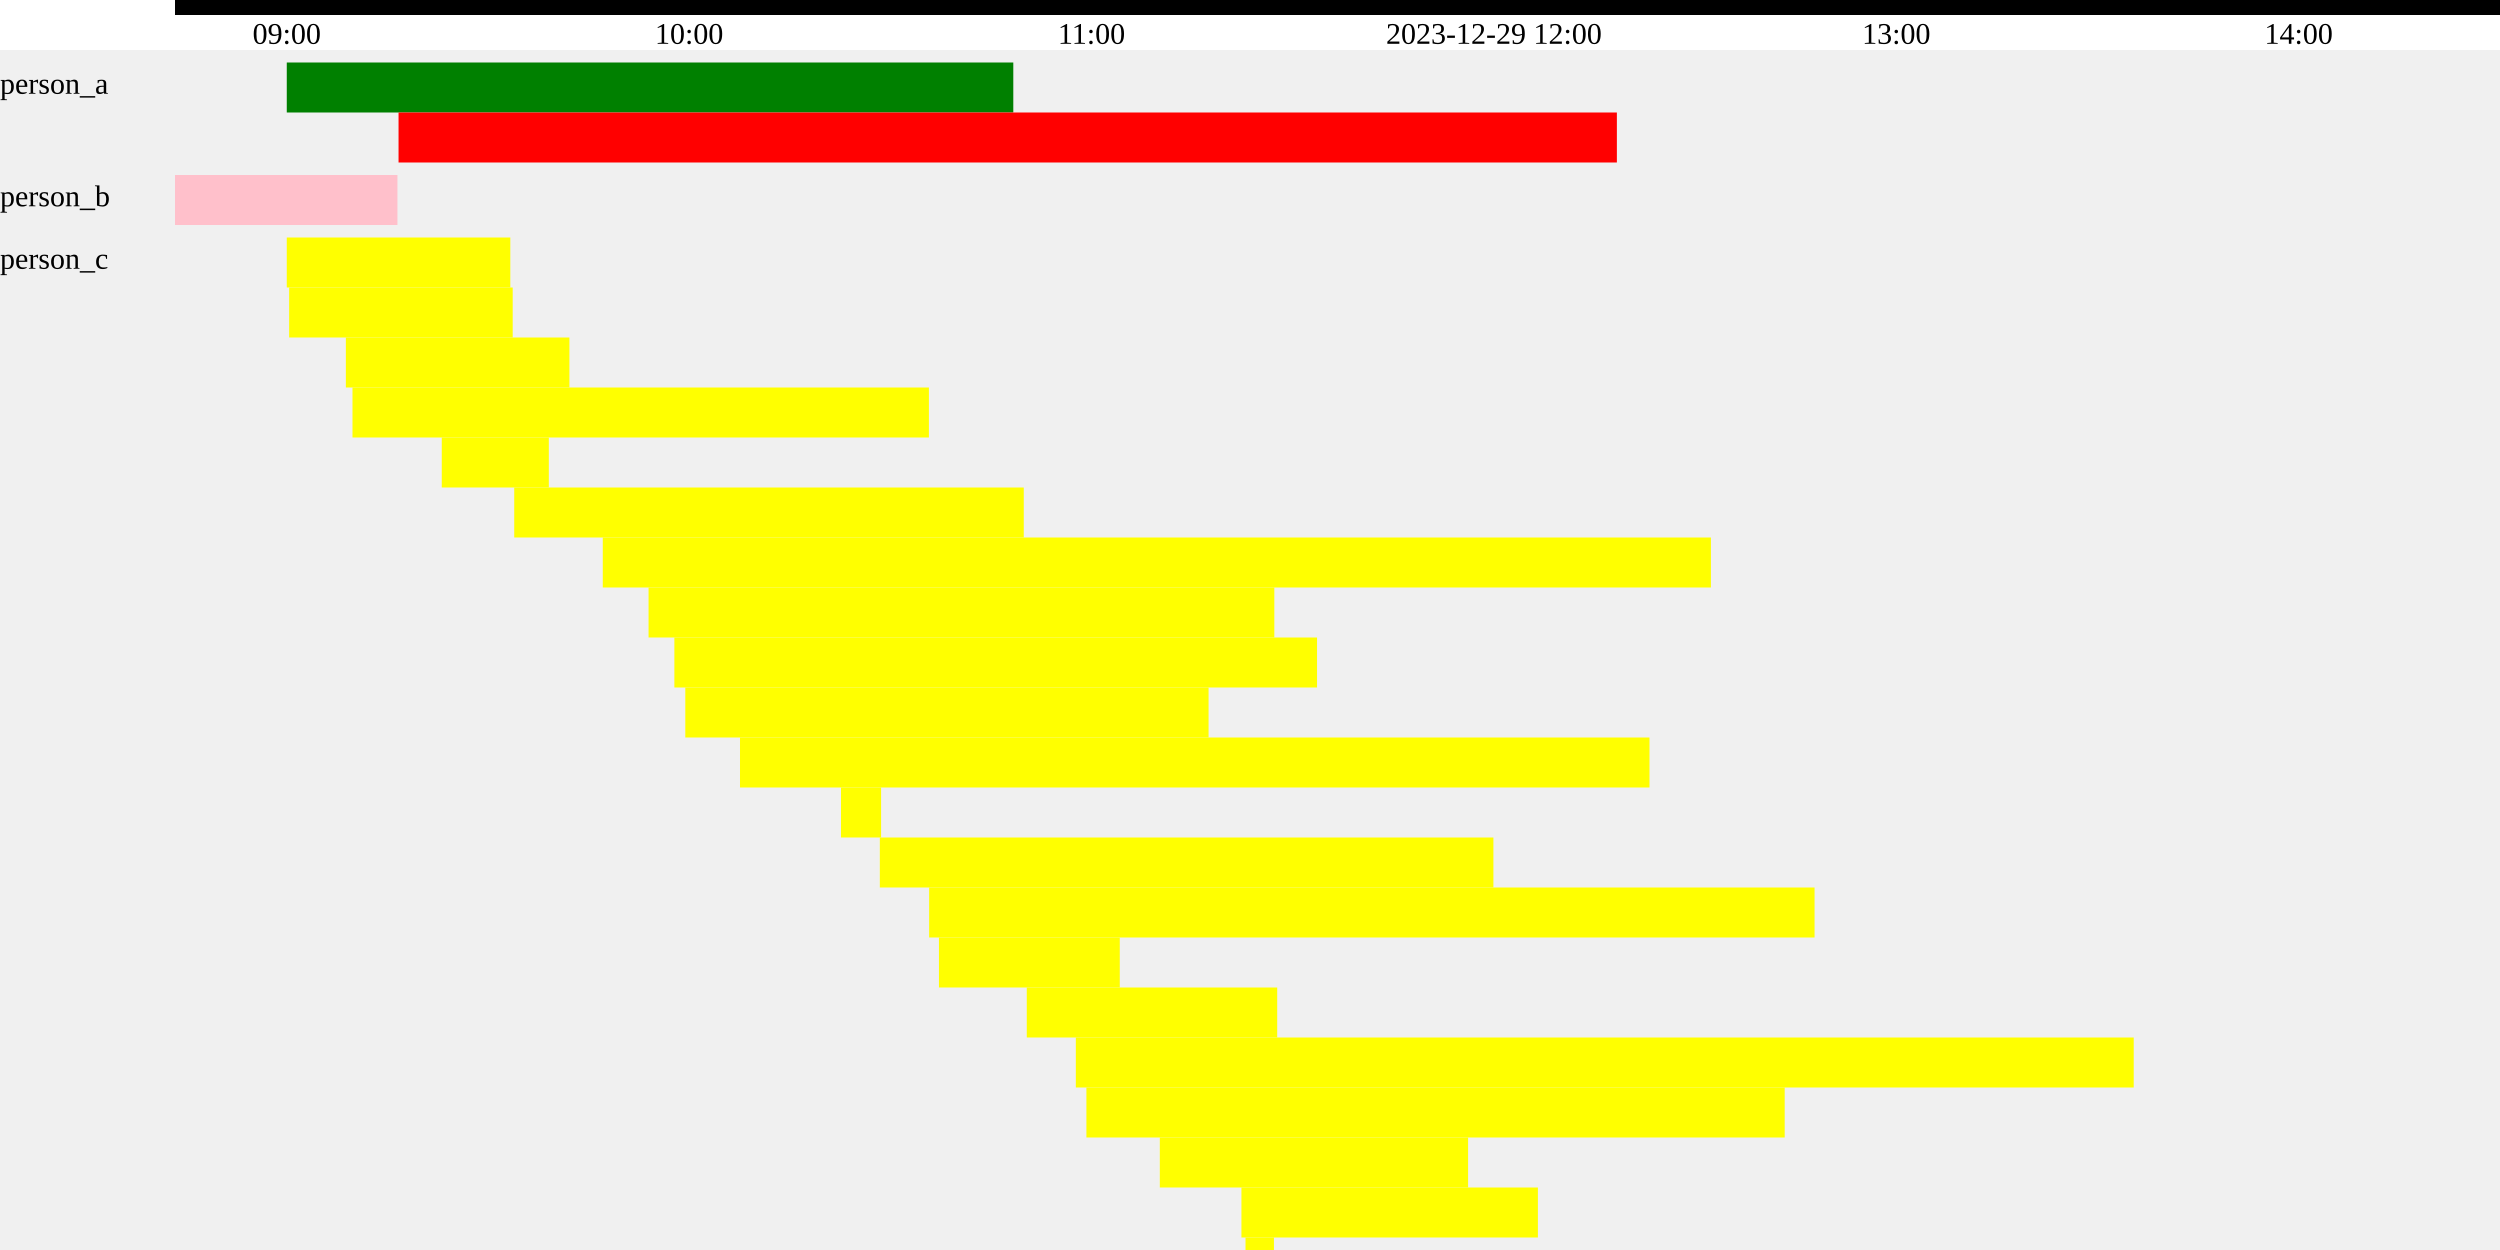
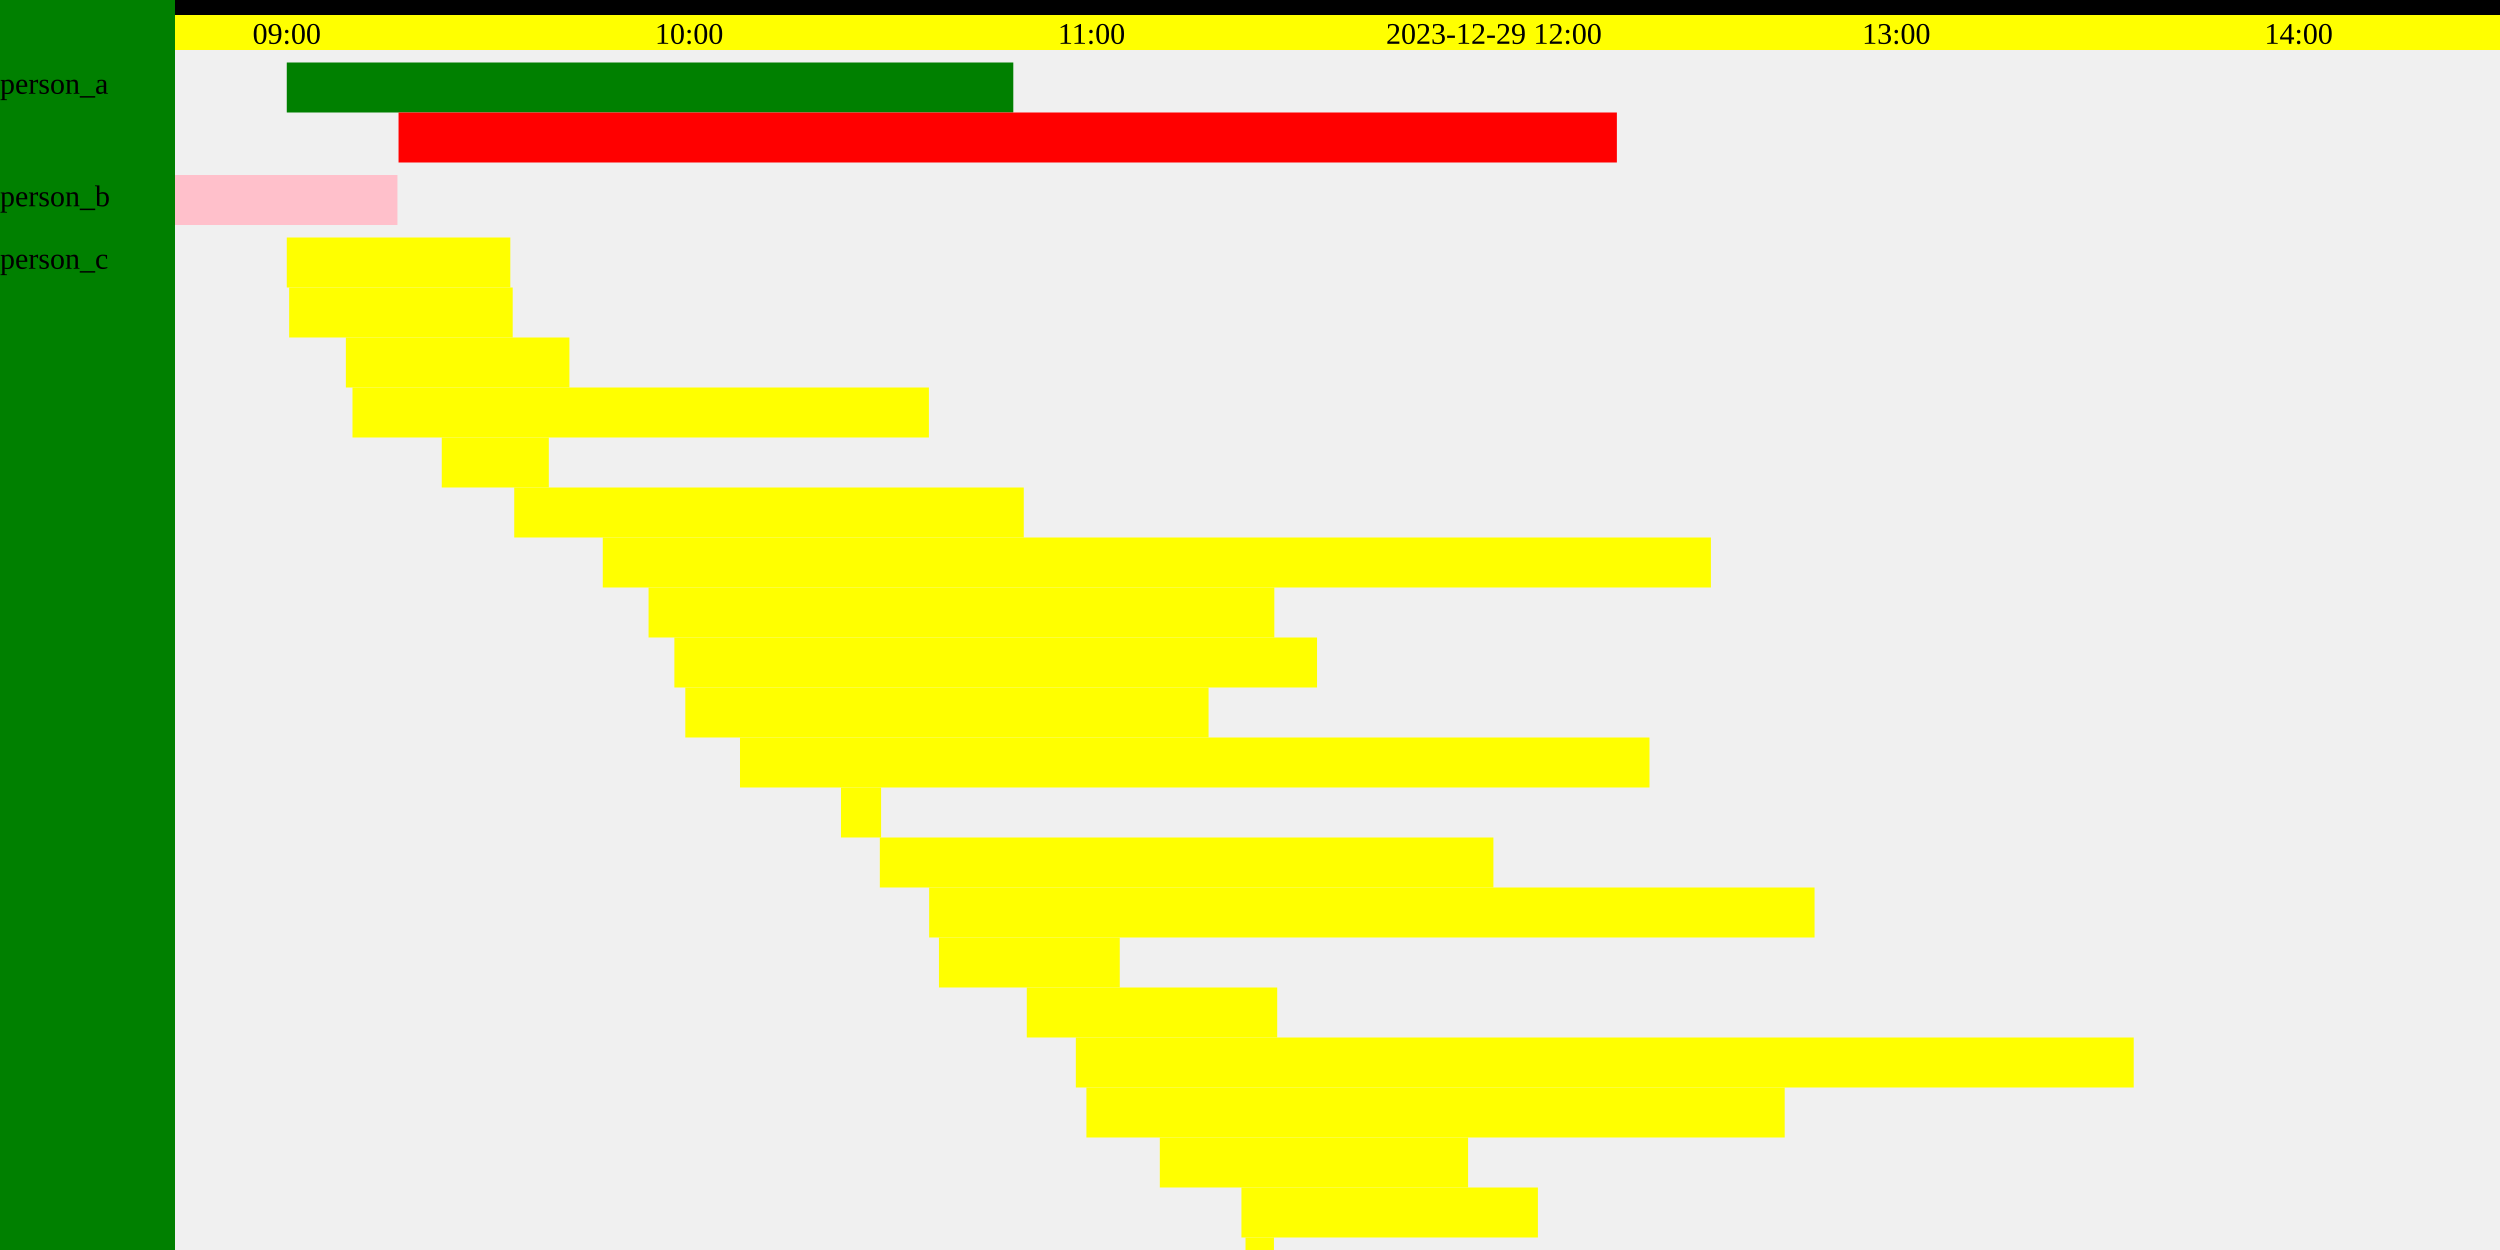
<svg width="1000" height="500" class="scrollable">
  <g>
    <rect x="114.709" y="25" width="290.61" cy="35" cx="114.709" r="10" height="20" class="timelineSeries_a" id="timelineItem_0_0" fill="green" />
    <rect x="2015.299" y="25" width="871.83" cy="35" cx="2015.299" r="10" height="20" class="timelineSeries_a" id="timelineItem_0_1" style="fill: blue;" />
    <rect x="159.418" y="45" width="487.331" cy="55" cx="159.418" r="10" height="20" class="timelineSeries_a" id="timelineItem_0_2" style="fill: red;" />
    <text x="119.709" y="40" />
    <text x="2020.299" y="40" />
    <text x="164.418" y="60" />
    <rect x="70" y="70" width="88.971" cy="80" cx="70" r="10" height="20" class="timelineSeries_b" id="timelineItem_1_0" style="fill: pink;" />
    <text x="75" y="85" />
    <rect x="114.709" y="95" width="89.418" cy="105" cx="114.709" r="10" height="20" class="timelineSeries_c" id="timelineItem_2_0" style="fill: yellow;" />
    <rect x="115.664" y="115" width="89.418" cy="125" cx="115.664" r="10" height="20" class="timelineSeries_c" id="timelineItem_2_1" style="fill: yellow;" />
    <rect x="138.344" y="135" width="89.418" cy="145" cx="138.344" r="10" height="20" class="timelineSeries_c" id="timelineItem_2_2" style="fill: yellow;" />
    <rect x="140.993" y="155" width="230.57" cy="165" cx="140.993" r="10" height="20" class="timelineSeries_c" id="timelineItem_2_3" style="fill: yellow;" />
    <rect x="176.708" y="175" width="42.817" cy="185" cx="176.708" r="10" height="20" class="timelineSeries_c" id="timelineItem_2_4" style="fill: yellow;" />
    <rect x="205.697" y="195" width="203.805" cy="205" cx="205.697" r="10" height="20" class="timelineSeries_c" id="timelineItem_2_5" style="fill: yellow;" />
    <rect x="241.106" y="215" width="443.259" cy="225" cx="241.106" r="10" height="20" class="timelineSeries_c" id="timelineItem_2_6" style="fill: yellow;" />
    <rect x="259.424" y="235" width="250.305" cy="245" cx="259.424" r="10" height="20" class="timelineSeries_c" id="timelineItem_2_7" style="fill: yellow;" />
    <rect x="269.752" y="255" width="257.061" cy="265" cx="269.752" r="10" height="20" class="timelineSeries_c" id="timelineItem_2_8" style="fill: yellow;" />
    <rect x="274.121" y="275" width="209.302" cy="285" cx="274.121" r="10" height="20" class="timelineSeries_c" id="timelineItem_2_9" style="fill: yellow;" />
    <rect x="296" y="295" width="363.792" cy="305" cx="296" r="10" height="20" class="timelineSeries_c" id="timelineItem_2_10" style="fill: yellow;" />
    <rect x="336.393" y="315" width="16.047" cy="325" cx="336.393" r="10" height="20" class="timelineSeries_c" id="timelineItem_2_11" style="fill: yellow;" />
    <rect x="351.932" y="335" width="245.429" cy="345" cx="351.932" r="10" height="20" class="timelineSeries_c" id="timelineItem_2_12" style="fill: yellow;" />
    <rect x="371.662" y="355" width="354.158" cy="365" cx="371.662" r="10" height="20" class="timelineSeries_c" id="timelineItem_2_13" style="fill: yellow;" />
    <rect x="375.581" y="375" width="72.322" cy="385" cx="375.581" r="10" height="20" class="timelineSeries_c" id="timelineItem_2_14" style="fill: yellow;" />
    <rect x="410.707" y="395" width="100.172" cy="405" cx="410.707" r="10" height="20" class="timelineSeries_c" id="timelineItem_2_15" style="fill: yellow;" />
    <rect x="430.335" y="415" width="423.151" cy="425" cx="430.335" r="10" height="20" class="timelineSeries_c" id="timelineItem_2_16" style="fill: yellow;" />
    <rect x="434.564" y="435" width="279.31" cy="445" cx="434.564" r="10" height="20" class="timelineSeries_c" id="timelineItem_2_17" style="fill: yellow;" />
    <rect x="463.927" y="455" width="123.307" cy="465" cx="463.927" r="10" height="20" class="timelineSeries_c" id="timelineItem_2_18" style="fill: yellow;" />
    <rect x="496.572" y="475" width="118.585" cy="485" cx="496.572" r="10" height="20" class="timelineSeries_c" id="timelineItem_2_19" style="fill: yellow;" />
    <rect x="498.209" y="495" width="11.366" cy="505" cx="498.209" r="10" height="20" class="timelineSeries_c" id="timelineItem_2_20" style="fill: yellow;" />
    <rect x="528.284" y="515" width="234.566" cy="525" cx="528.284" r="10" height="20" class="timelineSeries_c" id="timelineItem_2_21" style="fill: yellow;" />
    <rect x="567.6" y="535" width="276.429" cy="545" cx="567.6" r="10" height="20" class="timelineSeries_c" id="timelineItem_2_22" style="fill: yellow;" />
    <rect x="569.524" y="555" width="162.283" cy="565" cx="569.524" r="10" height="20" class="timelineSeries_c" id="timelineItem_2_23" style="fill: yellow;" />
    <rect x="598.162" y="575" width="159.041" cy="585" cx="598.162" r="10" height="20" class="timelineSeries_c" id="timelineItem_2_24" style="fill: yellow;" />
    <rect x="605.399" y="595" width="315.413" cy="605" cx="605.399" r="10" height="20" class="timelineSeries_c" id="timelineItem_2_25" style="fill: yellow;" />
    <rect x="626.874" y="615" width="261.875" cy="625" cx="626.874" r="10" height="20" class="timelineSeries_c" id="timelineItem_2_26" style="fill: yellow;" />
    <rect x="669.462" y="635" width="339.264" cy="645" cx="669.462" r="10" height="20" class="timelineSeries_c" id="timelineItem_2_27" style="fill: yellow;" />
    <rect x="680.379" y="655" width="271.128" cy="665" cx="680.379" r="10" height="20" class="timelineSeries_c" id="timelineItem_2_28" style="fill: yellow;" />
    <rect x="720.241" y="675" width="435.893" cy="685" cx="720.241" r="10" height="20" class="timelineSeries_c" id="timelineItem_2_29" style="fill: yellow;" />
    <rect x="745.603" y="695" width="302.143" cy="705" cx="745.603" r="10" height="20" class="timelineSeries_c" id="timelineItem_2_30" style="fill: yellow;" />
    <rect x="781.515" y="715" width="76.755" cy="725" cx="781.515" r="10" height="20" class="timelineSeries_c" id="timelineItem_2_31" style="fill: yellow;" />
    <rect x="797.587" y="735" width="333.433" cy="745" cx="797.587" r="10" height="20" class="timelineSeries_c" id="timelineItem_2_32" style="fill: yellow;" />
    <rect x="824.793" y="755" width="235.312" cy="765" cx="824.793" r="10" height="20" class="timelineSeries_c" id="timelineItem_2_33" style="fill: yellow;" />
    <rect x="862.983" y="775" width="389.753" cy="785" cx="862.983" r="10" height="20" class="timelineSeries_c" id="timelineItem_2_34" style="fill: yellow;" />
    <rect x="883.428" y="795" width="320.367" cy="805" cx="883.428" r="10" height="20" class="timelineSeries_c" id="timelineItem_2_35" style="fill: yellow;" />
    <rect x="886.858" y="815" width="201.406" cy="825" cx="886.858" r="10" height="20" class="timelineSeries_c" id="timelineItem_2_36" style="fill: yellow;" />
    <rect x="889.778" y="835" width="230.637" cy="845" cx="889.778" r="10" height="20" class="timelineSeries_c" id="timelineItem_2_37" style="fill: yellow;" />
    <rect x="916.922" y="855" width="423.689" cy="865" cx="916.922" r="10" height="20" class="timelineSeries_c" id="timelineItem_2_38" style="fill: yellow;" />
    <rect x="942.804" y="875" width="11.739" cy="885" cx="942.804" r="10" height="20" class="timelineSeries_c" id="timelineItem_2_39" style="fill: yellow;" />
    <rect x="965.037" y="895" width="405.804" cy="905" cx="965.037" r="10" height="20" class="timelineSeries_c" id="timelineItem_2_40" style="fill: yellow;" />
    <text x="119.709" y="110" />
    <text x="120.664" y="130" />
    <text x="143.344" y="150" />
    <text x="145.993" y="170" />
    <text x="181.708" y="190" />
    <text x="210.697" y="210" />
    <text x="246.106" y="230" />
    <text x="264.424" y="250" />
    <text x="274.752" y="270" />
    <text x="279.121" y="290" />
    <text x="301" y="310" />
    <text x="341.393" y="330" />
    <text x="356.932" y="350" />
    <text x="376.662" y="370" />
    <text x="380.581" y="390" />
    <text x="415.707" y="410" />
    <text x="435.335" y="430" />
    <text x="439.564" y="450" />
    <text x="468.927" y="470" />
    <text x="501.572" y="490" />
    <text x="503.209" y="510" />
    <text x="533.284" y="530" />
    <text x="572.6" y="550" />
    <text x="574.524" y="570" />
    <text x="603.162" y="590" />
    <text x="610.399" y="610" />
    <text x="631.874" y="630" />
    <text x="674.462" y="650" />
    <text x="685.379" y="670" />
    <text x="725.241" y="690" />
    <text x="750.603" y="710" />
    <text x="786.515" y="730" />
    <text x="802.587" y="750" />
    <text x="829.793" y="770" />
    <text x="867.983" y="790" />
    <text x="888.428" y="810" />
    <text x="891.858" y="830" />
    <text x="894.778" y="850" />
    <text x="921.922" y="870" />
    <text x="947.804" y="890" />
    <text x="970.037" y="910" />
-     <rect class="row-green-bar" x="0" width="2917.13" y="0" height="20" fill="white" />
+     <rect class="row-green-bar" x="0" width="2917.13" y="0" height="20" fill="yellow" />
+     <rect class="row-green-bar" x="0" width="70" y="0" height="915" fill="green" />
    <g class="axis" transform="translate(0,0)">
      <g class="tick" transform="translate(114.7092,0)" style="opacity: 1;">
        <line y2="6" x2="0" />
        <text dy=".71em" y="9" x="0" style="text-anchor: middle;">09:00</text>
      </g>
      <g class="tick" transform="translate(275.6625,0)" style="opacity: 1;">
        <line y2="6" x2="0" />
        <text dy=".71em" y="9" x="0" style="text-anchor: middle;">10:00</text>
      </g>
      <g class="tick" transform="translate(436.6158,0)" style="opacity: 1;">
        <line y2="6" x2="0" />
        <text dy=".71em" y="9" x="0" style="text-anchor: middle;">11:00</text>
      </g>
      <g class="tick" transform="translate(597.5691,0)" style="opacity: 1;">
        <line y2="6" x2="0" />
        <text dy=".71em" y="9" x="0" style="text-anchor: middle;">2023-12-29 12:00</text>
      </g>
      <g class="tick" transform="translate(758.5224,0)" style="opacity: 1;">
        <line y2="6" x2="0" />
        <text dy=".71em" y="9" x="0" style="text-anchor: middle;">13:00</text>
      </g>
      <g class="tick" transform="translate(919.4757,0)" style="opacity: 1;">
        <line y2="6" x2="0" />
        <text dy=".71em" y="9" x="0" style="text-anchor: middle;">14:00</text>
      </g>
      <g class="tick" transform="translate(1080.429,0)" style="opacity: 1;">
        <line y2="6" x2="0" />
        <text dy=".71em" y="9" x="0" style="text-anchor: middle;">15:00</text>
      </g>
      <g class="tick" transform="translate(1241.382,0)" style="opacity: 1;">
        <line y2="6" x2="0" />
        <text dy=".71em" y="9" x="0" style="text-anchor: middle;">16:00</text>
      </g>
      <g class="tick" transform="translate(1402.336,0)" style="opacity: 1;">
        <line y2="6" x2="0" />
        <text dy=".71em" y="9" x="0" style="text-anchor: middle;">17:00</text>
      </g>
      <g class="tick" transform="translate(1563.289,0)" style="opacity: 1;">
        <line y2="6" x2="0" />
        <text dy=".71em" y="9" x="0" style="text-anchor: middle;">2023-12-29 18:00</text>
      </g>
      <g class="tick" transform="translate(1724.242,0)" style="opacity: 1;">
        <line y2="6" x2="0" />
        <text dy=".71em" y="9" x="0" style="text-anchor: middle;">19:00</text>
      </g>
      <g class="tick" transform="translate(1885.195,0)" style="opacity: 1;">
        <line y2="6" x2="0" />
        <text dy=".71em" y="9" x="0" style="text-anchor: middle;">20:00</text>
      </g>
      <g class="tick" transform="translate(2046.149,0)" style="opacity: 1;">
        <line y2="6" x2="0" />
        <text dy=".71em" y="9" x="0" style="text-anchor: middle;">21:00</text>
      </g>
      <g class="tick" transform="translate(2207.102,0)" style="opacity: 1;">
        <line y2="6" x2="0" />
        <text dy=".71em" y="9" x="0" style="text-anchor: middle;">22:00</text>
      </g>
      <g class="tick" transform="translate(2368.055,0)" style="opacity: 1;">
        <line y2="6" x2="0" />
        <text dy=".71em" y="9" x="0" style="text-anchor: middle;">23:00</text>
      </g>
      <g class="tick" transform="translate(2529.009,0)" style="opacity: 1;">
        <line y2="6" x2="0" />
        <text dy=".71em" y="9" x="0" style="text-anchor: middle;">2023-12-30 00:00</text>
      </g>
      <g class="tick" transform="translate(2689.962,0)" style="opacity: 1;">
        <line y2="6" x2="0" />
        <text dy=".71em" y="9" x="0" style="text-anchor: middle;">01:00</text>
      </g>
      <g class="tick" transform="translate(2850.915,0)" style="opacity: 1;">
        <line y2="6" x2="0" />
        <text dy=".71em" y="9" x="0" style="text-anchor: middle;">02:00</text>
      </g>
      <path class="domain" d="M70,6V0H2887.13V6" />
    </g>
  </g>
  <text class="timeline-label" transform="translate(0,37.5)">person_a</text>
  <text class="timeline-label" transform="translate(0,82.5)">person_b</text>
  <text class="timeline-label" transform="translate(0,107.5)">person_c</text>
  <g />
</svg>
